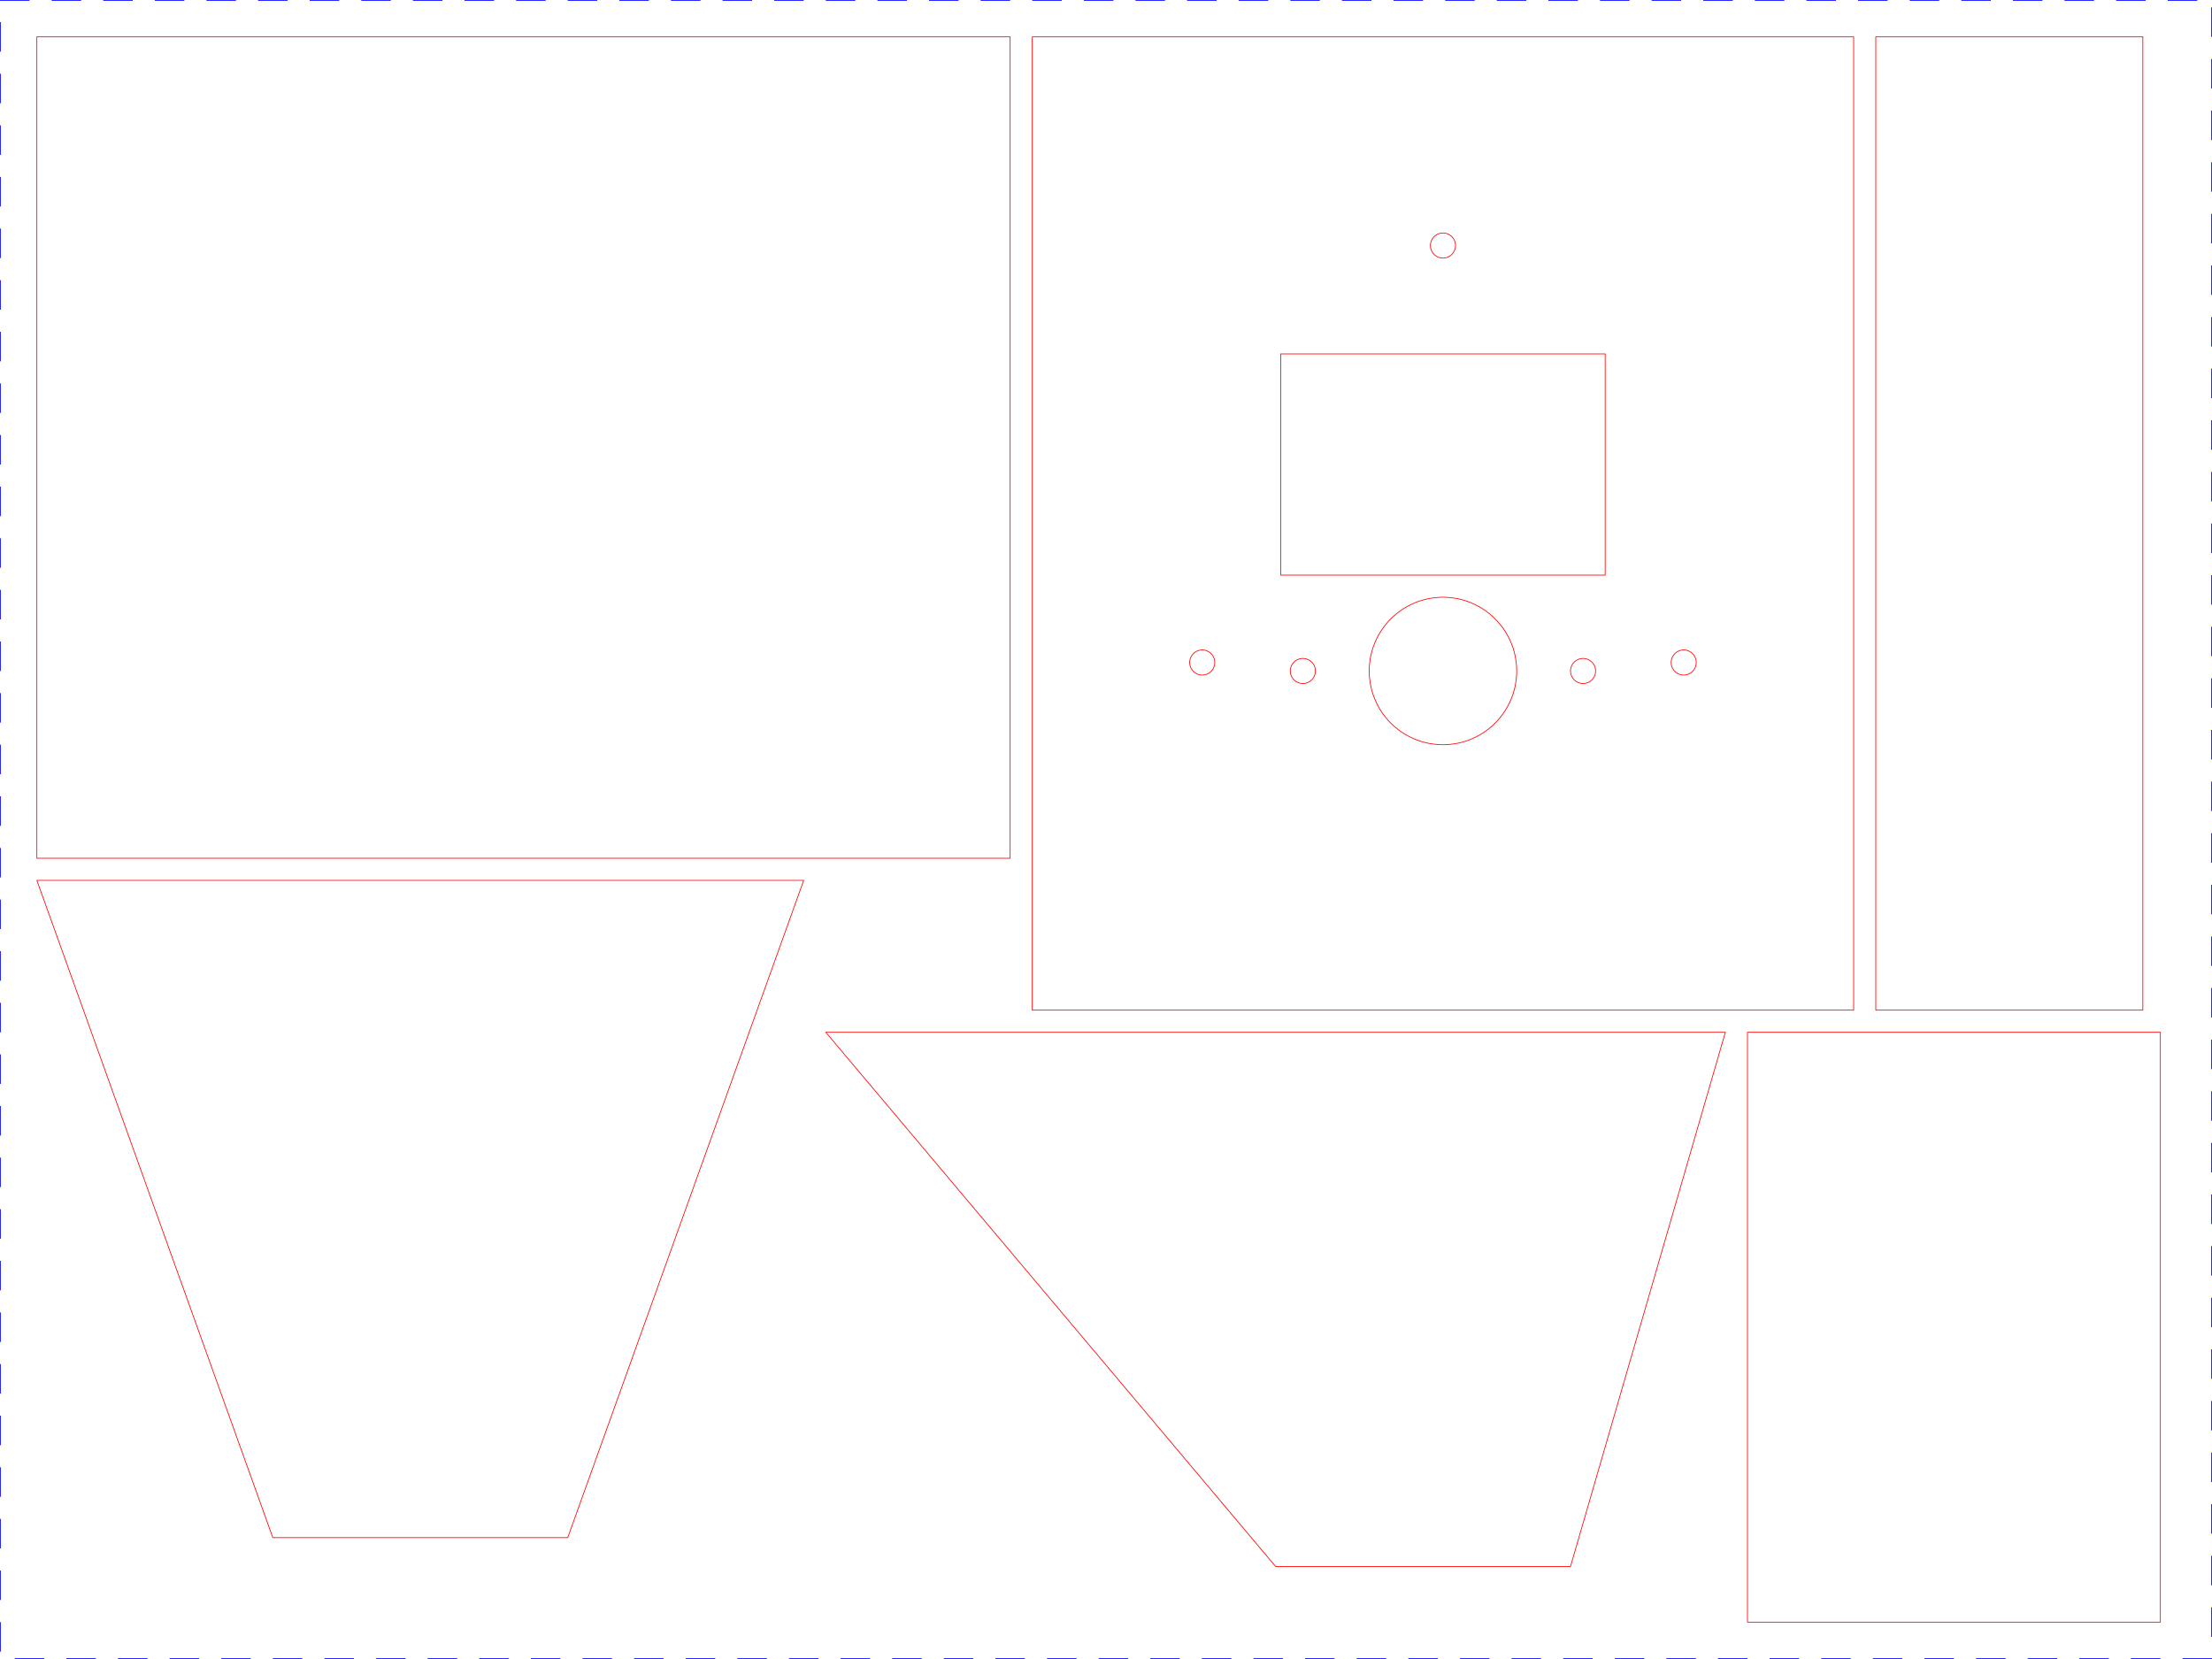
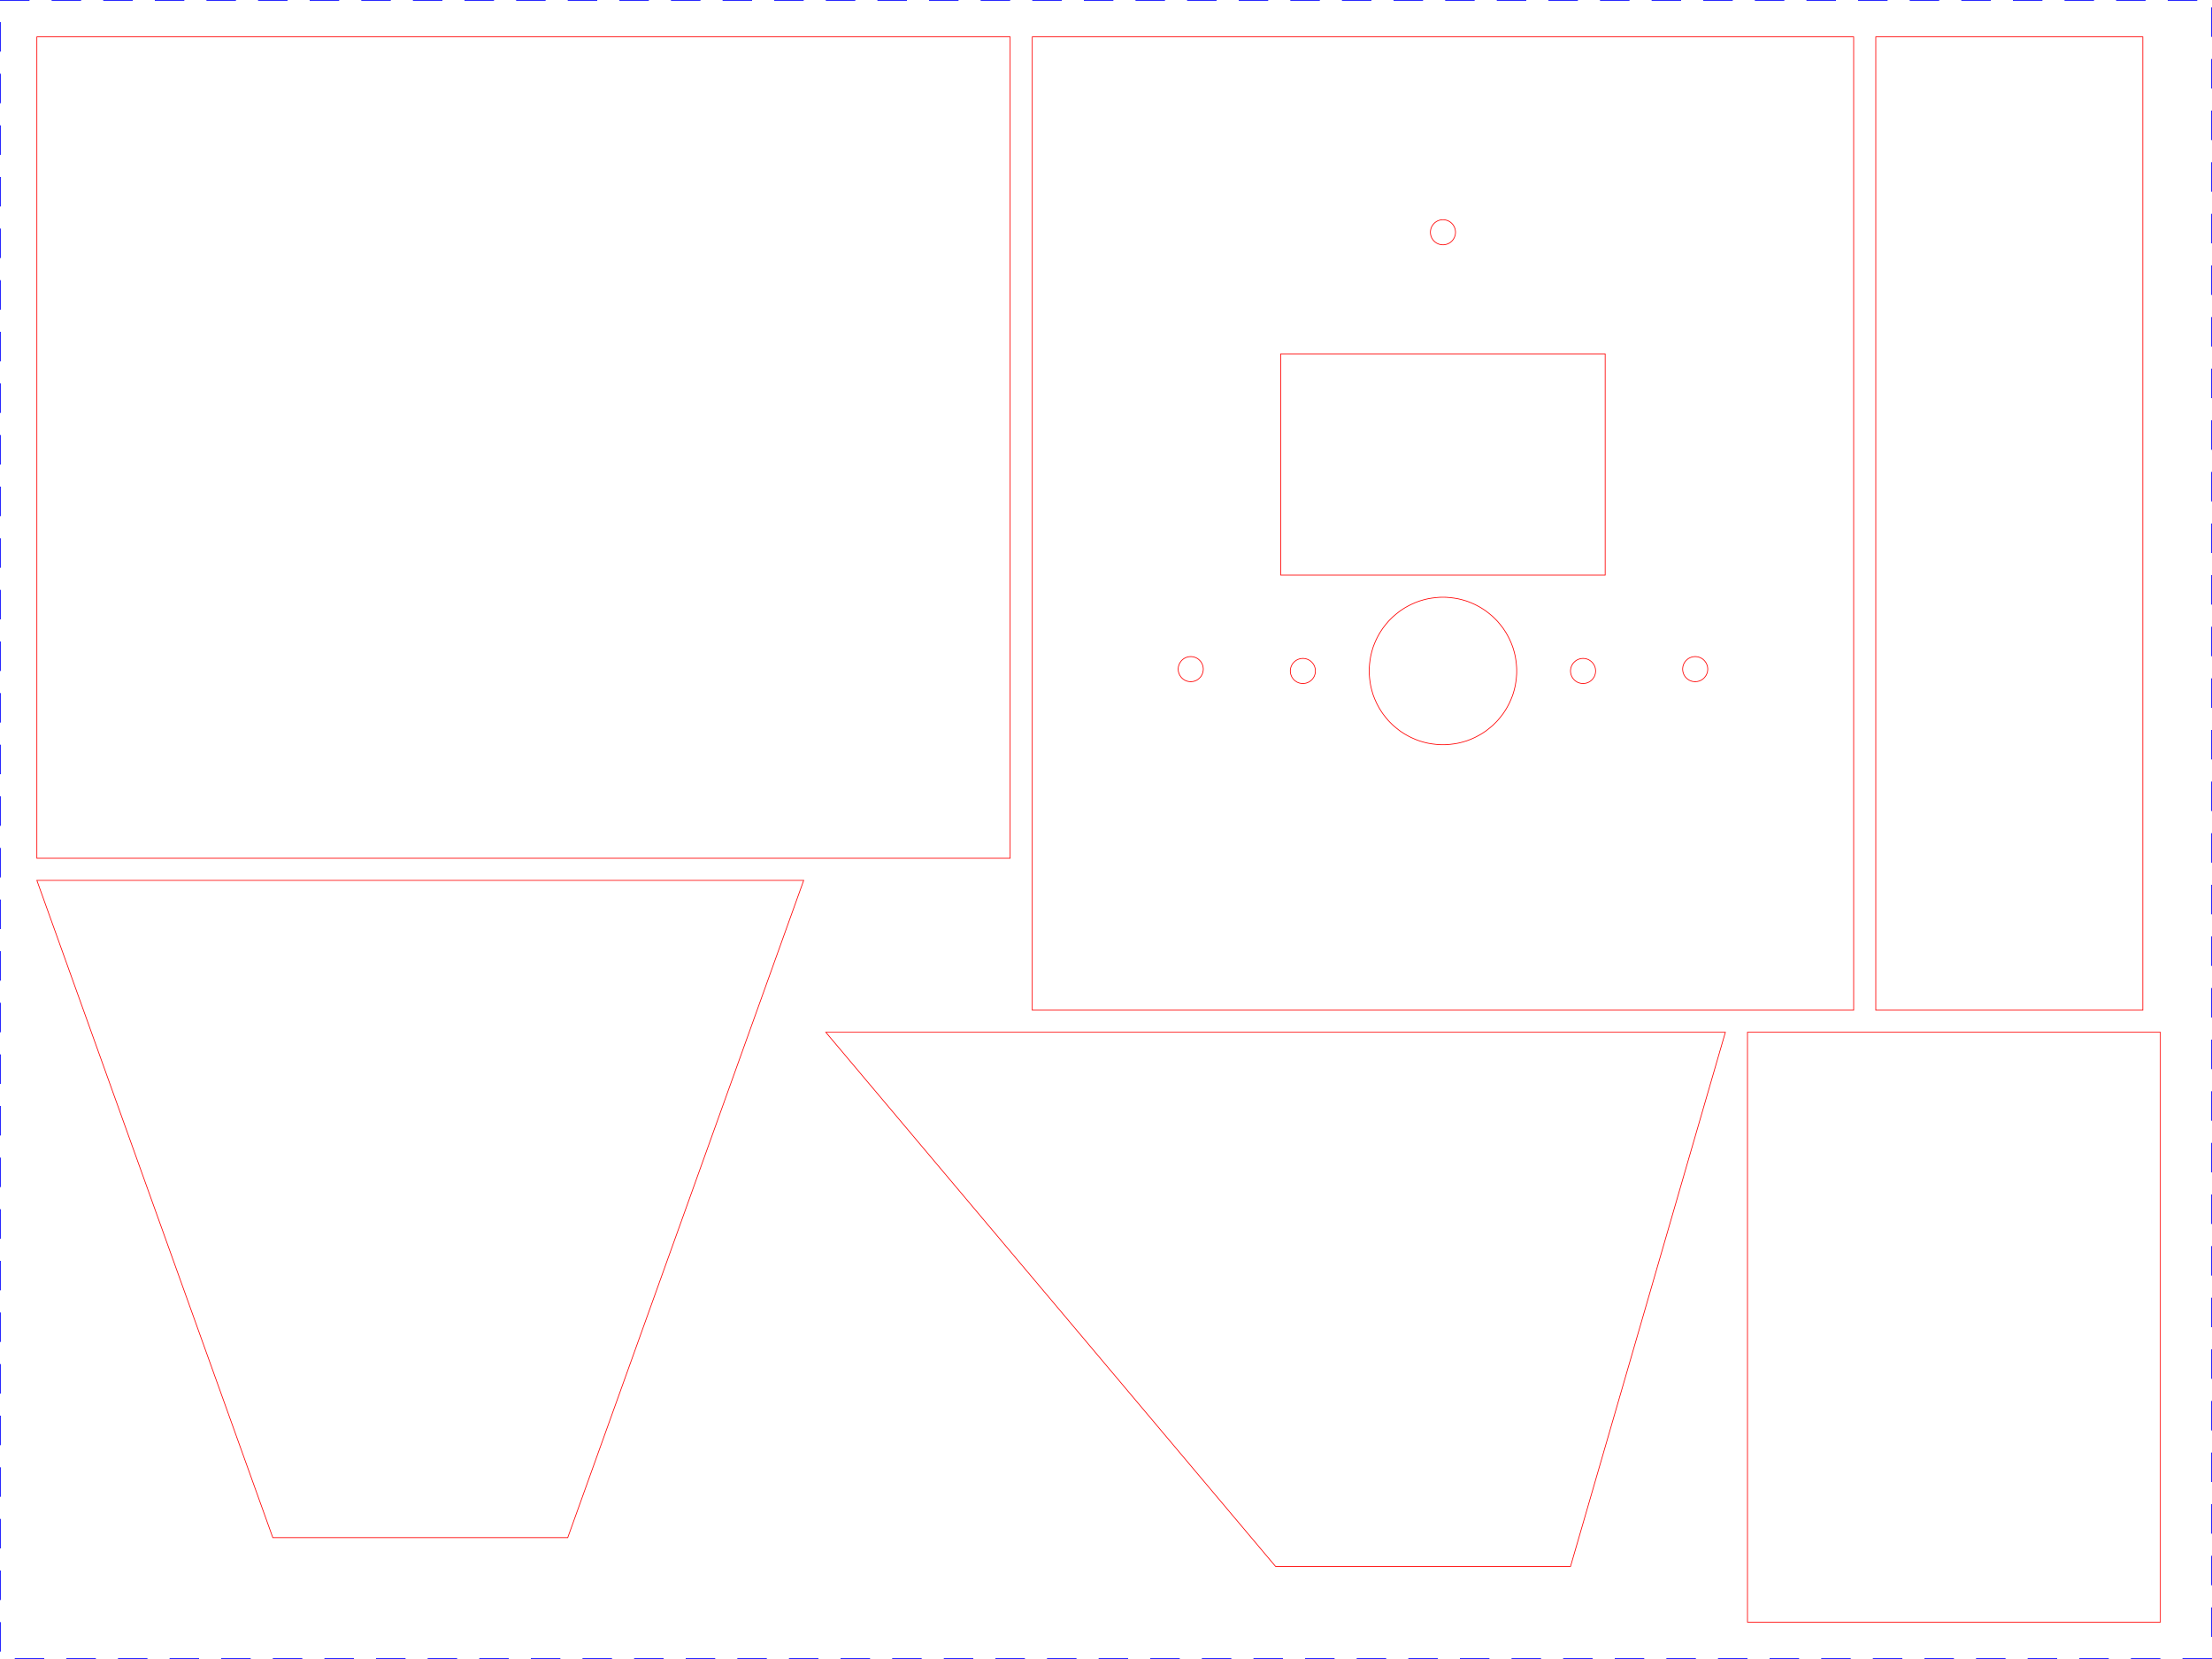
<svg xmlns="http://www.w3.org/2000/svg" width="300mm" height="225mm" viewBox="0 0 300 225">
  <rect x="0" y="0" width="300" height="225" fill="none" stroke="#0000FF" stroke-width="0.2" stroke-dasharray="4 3" />
  <path d="M5.00,116.40 L137.00,116.40 L137.00,5.00 L5.00,5.00 Z" fill="none" stroke="#FF0000" stroke-width="0.1" />
  <path d="M251.40,137.00 L251.40,5.00 L140.00,5.00 L140.00,137.00 Z" fill="none" stroke="#FF0000" stroke-width="0.1" />
  <path d="M205.70,91.00 L205.70,91.25 L205.69,91.49 L205.67,91.74 L205.65,91.98 L205.62,92.22 L205.59,92.47 L205.55,92.71 L205.51,92.95 L205.46,93.19 L205.40,93.43 L205.34,93.67 L205.27,93.90 L205.20,94.14 L205.12,94.37 L205.03,94.60 L204.94,94.83 L204.84,95.05 L204.74,95.28 L204.63,95.50 L204.52,95.71 L204.40,95.93 L204.28,96.14 L204.15,96.35 L204.01,96.56 L203.88,96.76 L203.73,96.96 L203.58,97.15 L203.43,97.34 L203.27,97.53 L203.11,97.72 L202.94,97.90 L202.77,98.07 L202.60,98.24 L202.42,98.41 L202.23,98.57 L202.04,98.73 L201.85,98.88 L201.66,99.03 L201.46,99.18 L201.26,99.31 L201.05,99.45 L200.84,99.58 L200.63,99.70 L200.41,99.82 L200.20,99.93 L199.98,100.04 L199.75,100.14 L199.53,100.24 L199.30,100.33 L199.07,100.42 L198.84,100.50 L198.60,100.57 L198.37,100.64 L198.13,100.70 L197.89,100.76 L197.65,100.81 L197.41,100.85 L197.17,100.89 L196.92,100.92 L196.68,100.95 L196.44,100.97 L196.19,100.99 L195.95,101.00 L195.70,101.00 L195.45,101.00 L195.21,100.99 L194.96,100.97 L194.72,100.95 L194.48,100.92 L194.23,100.89 L193.99,100.85 L193.75,100.81 L193.51,100.76 L193.27,100.70 L193.03,100.64 L192.80,100.57 L192.56,100.50 L192.33,100.42 L192.10,100.33 L191.87,100.24 L191.65,100.14 L191.42,100.04 L191.20,99.93 L190.99,99.82 L190.77,99.70 L190.56,99.58 L190.35,99.45 L190.14,99.31 L189.94,99.18 L189.74,99.03 L189.55,98.88 L189.36,98.73 L189.17,98.57 L188.98,98.41 L188.80,98.24 L188.63,98.07 L188.46,97.90 L188.29,97.72 L188.13,97.53 L187.97,97.34 L187.82,97.15 L187.67,96.96 L187.52,96.76 L187.39,96.56 L187.25,96.35 L187.12,96.14 L187.00,95.93 L186.88,95.71 L186.77,95.50 L186.66,95.28 L186.56,95.05 L186.46,94.83 L186.37,94.60 L186.28,94.37 L186.20,94.14 L186.13,93.90 L186.06,93.67 L186.00,93.43 L185.94,93.19 L185.89,92.95 L185.85,92.71 L185.81,92.47 L185.78,92.22 L185.75,91.98 L185.73,91.74 L185.71,91.49 L185.70,91.25 L185.70,91.00 L185.70,90.75 L185.71,90.51 L185.73,90.26 L185.75,90.02 L185.78,89.78 L185.81,89.53 L185.85,89.29 L185.89,89.05 L185.94,88.81 L186.00,88.57 L186.06,88.33 L186.13,88.10 L186.20,87.86 L186.28,87.63 L186.37,87.40 L186.46,87.17 L186.56,86.95 L186.66,86.72 L186.77,86.50 L186.88,86.29 L187.00,86.07 L187.12,85.86 L187.25,85.65 L187.39,85.44 L187.52,85.24 L187.67,85.04 L187.82,84.85 L187.97,84.66 L188.13,84.47 L188.29,84.28 L188.46,84.10 L188.63,83.93 L188.80,83.76 L188.98,83.59 L189.17,83.43 L189.36,83.27 L189.55,83.12 L189.74,82.97 L189.94,82.82 L190.14,82.69 L190.35,82.55 L190.56,82.42 L190.77,82.30 L190.99,82.18 L191.20,82.07 L191.42,81.96 L191.65,81.86 L191.87,81.76 L192.10,81.67 L192.33,81.58 L192.56,81.50 L192.80,81.43 L193.03,81.36 L193.27,81.30 L193.51,81.24 L193.75,81.19 L193.99,81.15 L194.23,81.11 L194.48,81.08 L194.72,81.05 L194.96,81.03 L195.21,81.01 L195.45,81.00 L195.70,81.00 L195.95,81.00 L196.19,81.01 L196.44,81.03 L196.68,81.05 L196.92,81.08 L197.17,81.11 L197.41,81.15 L197.65,81.19 L197.89,81.24 L198.13,81.30 L198.37,81.36 L198.60,81.43 L198.84,81.50 L199.07,81.58 L199.30,81.67 L199.53,81.76 L199.75,81.86 L199.98,81.96 L200.20,82.07 L200.41,82.18 L200.63,82.30 L200.84,82.42 L201.05,82.55 L201.26,82.69 L201.46,82.82 L201.66,82.97 L201.85,83.12 L202.04,83.27 L202.23,83.43 L202.42,83.59 L202.60,83.76 L202.77,83.93 L202.94,84.10 L203.11,84.28 L203.27,84.47 L203.43,84.66 L203.58,84.85 L203.73,85.04 L203.88,85.24 L204.01,85.44 L204.15,85.65 L204.28,85.86 L204.40,86.07 L204.52,86.29 L204.63,86.50 L204.74,86.72 L204.84,86.95 L204.94,87.17 L205.03,87.40 L205.12,87.63 L205.20,87.86 L205.27,88.10 L205.34,88.33 L205.40,88.57 L205.46,88.81 L205.51,89.05 L205.55,89.29 L205.59,89.53 L205.62,89.78 L205.65,90.02 L205.67,90.26 L205.69,90.51 L205.70,90.75 Z" fill="none" stroke="#FF0000" stroke-width="0.1" />
  <path d="M217.70,78.00 L217.70,48.00 L173.70,48.00 L173.70,78.00 Z" fill="none" stroke="#FF0000" stroke-width="0.1" />
  <path d="M178.40,91.00 L178.40,91.08 L178.39,91.17 L178.38,91.25 L178.37,91.33 L178.35,91.41 L178.33,91.49 L178.30,91.57 L178.27,91.65 L178.24,91.73 L178.20,91.80 L178.16,91.87 L178.11,91.94 L178.07,92.01 L178.01,92.08 L177.96,92.14 L177.90,92.20 L177.84,92.26 L177.78,92.31 L177.71,92.37 L177.64,92.41 L177.57,92.46 L177.50,92.50 L177.43,92.54 L177.35,92.57 L177.27,92.60 L177.19,92.63 L177.11,92.65 L177.03,92.67 L176.95,92.68 L176.87,92.69 L176.78,92.70 L176.70,92.70 L176.62,92.70 L176.53,92.69 L176.45,92.68 L176.37,92.67 L176.29,92.65 L176.21,92.63 L176.13,92.60 L176.05,92.57 L175.97,92.54 L175.90,92.50 L175.83,92.46 L175.76,92.41 L175.69,92.37 L175.62,92.31 L175.56,92.26 L175.50,92.20 L175.44,92.14 L175.39,92.08 L175.33,92.01 L175.29,91.94 L175.24,91.87 L175.20,91.80 L175.16,91.73 L175.13,91.65 L175.10,91.57 L175.07,91.49 L175.05,91.41 L175.03,91.33 L175.02,91.25 L175.01,91.17 L175.00,91.08 L175.00,91.00 L175.00,90.92 L175.01,90.83 L175.02,90.75 L175.03,90.67 L175.05,90.59 L175.07,90.51 L175.10,90.43 L175.13,90.35 L175.16,90.27 L175.20,90.20 L175.24,90.13 L175.29,90.06 L175.33,89.99 L175.39,89.92 L175.44,89.86 L175.50,89.80 L175.56,89.74 L175.62,89.69 L175.69,89.63 L175.76,89.59 L175.83,89.54 L175.90,89.50 L175.97,89.46 L176.05,89.43 L176.13,89.40 L176.21,89.37 L176.29,89.35 L176.37,89.33 L176.45,89.32 L176.53,89.31 L176.62,89.30 L176.70,89.30 L176.78,89.30 L176.87,89.31 L176.95,89.32 L177.03,89.33 L177.11,89.35 L177.19,89.37 L177.27,89.40 L177.35,89.43 L177.43,89.46 L177.50,89.50 L177.57,89.54 L177.64,89.59 L177.71,89.63 L177.78,89.69 L177.84,89.74 L177.90,89.80 L177.96,89.86 L178.01,89.92 L178.07,89.99 L178.11,90.06 L178.16,90.13 L178.20,90.20 L178.24,90.27 L178.27,90.35 L178.30,90.43 L178.33,90.51 L178.35,90.59 L178.37,90.67 L178.38,90.75 L178.39,90.83 L178.40,90.92 Z" fill="none" stroke="#FF0000" stroke-width="0.1" />
  <path d="M216.40,91.00 L216.40,91.08 L216.39,91.17 L216.38,91.25 L216.37,91.33 L216.35,91.41 L216.33,91.49 L216.30,91.57 L216.27,91.65 L216.24,91.73 L216.20,91.80 L216.16,91.87 L216.11,91.94 L216.07,92.01 L216.01,92.08 L215.96,92.14 L215.90,92.20 L215.84,92.26 L215.78,92.31 L215.71,92.37 L215.64,92.41 L215.57,92.46 L215.50,92.50 L215.43,92.54 L215.35,92.57 L215.27,92.60 L215.19,92.63 L215.11,92.65 L215.03,92.67 L214.95,92.68 L214.87,92.69 L214.78,92.70 L214.70,92.70 L214.62,92.70 L214.53,92.69 L214.45,92.68 L214.37,92.67 L214.29,92.65 L214.21,92.63 L214.13,92.60 L214.05,92.57 L213.97,92.54 L213.90,92.50 L213.83,92.46 L213.76,92.41 L213.69,92.37 L213.62,92.31 L213.56,92.26 L213.50,92.20 L213.44,92.14 L213.39,92.08 L213.33,92.01 L213.29,91.94 L213.24,91.87 L213.20,91.80 L213.16,91.73 L213.13,91.65 L213.10,91.57 L213.07,91.49 L213.05,91.41 L213.03,91.33 L213.02,91.25 L213.01,91.17 L213.00,91.08 L213.00,91.00 L213.00,90.92 L213.01,90.83 L213.02,90.75 L213.03,90.67 L213.05,90.59 L213.07,90.51 L213.10,90.43 L213.13,90.35 L213.16,90.27 L213.20,90.20 L213.24,90.13 L213.29,90.06 L213.33,89.99 L213.39,89.92 L213.44,89.86 L213.50,89.80 L213.56,89.74 L213.62,89.69 L213.69,89.63 L213.76,89.59 L213.83,89.54 L213.90,89.50 L213.97,89.46 L214.05,89.43 L214.13,89.40 L214.21,89.37 L214.29,89.35 L214.37,89.33 L214.45,89.32 L214.53,89.31 L214.62,89.30 L214.70,89.30 L214.78,89.30 L214.87,89.31 L214.95,89.32 L215.03,89.33 L215.11,89.35 L215.19,89.37 L215.27,89.40 L215.35,89.43 L215.43,89.46 L215.50,89.50 L215.57,89.54 L215.64,89.59 L215.71,89.63 L215.78,89.69 L215.84,89.74 L215.90,89.80 L215.96,89.86 L216.01,89.92 L216.07,89.99 L216.11,90.06 L216.16,90.13 L216.20,90.20 L216.24,90.27 L216.27,90.35 L216.30,90.43 L216.33,90.51 L216.35,90.59 L216.37,90.67 L216.38,90.75 L216.39,90.83 L216.40,90.92 Z" fill="none" stroke="#FF0000" stroke-width="0.1" />
-   <path d="M164.75,89.85 L164.75,89.93 L164.74,90.02 L164.73,90.10 L164.72,90.18 L164.70,90.26 L164.68,90.34 L164.65,90.42 L164.62,90.50 L164.59,90.58 L164.55,90.65 L164.51,90.72 L164.46,90.79 L164.42,90.86 L164.36,90.93 L164.31,90.99 L164.25,91.05 L164.19,91.11 L164.13,91.16 L164.06,91.22 L164.00,91.26 L163.92,91.31 L163.85,91.35 L163.78,91.39 L163.70,91.42 L163.62,91.45 L163.54,91.48 L163.46,91.50 L163.38,91.52 L163.30,91.53 L163.22,91.54 L163.13,91.55 L163.05,91.55 L162.97,91.55 L162.88,91.54 L162.80,91.53 L162.72,91.52 L162.64,91.50 L162.56,91.48 L162.48,91.45 L162.40,91.42 L162.32,91.39 L162.25,91.35 L162.18,91.31 L162.11,91.26 L162.04,91.22 L161.97,91.16 L161.91,91.11 L161.85,91.05 L161.79,90.99 L161.74,90.93 L161.69,90.86 L161.64,90.79 L161.59,90.72 L161.55,90.65 L161.51,90.58 L161.48,90.50 L161.45,90.42 L161.42,90.34 L161.40,90.26 L161.38,90.18 L161.37,90.10 L161.36,90.02 L161.35,89.93 L161.35,89.85 L161.35,89.77 L161.36,89.68 L161.37,89.60 L161.38,89.52 L161.40,89.44 L161.42,89.36 L161.45,89.28 L161.48,89.20 L161.51,89.12 L161.55,89.05 L161.59,88.98 L161.64,88.91 L161.69,88.84 L161.74,88.77 L161.79,88.71 L161.85,88.65 L161.91,88.59 L161.97,88.54 L162.04,88.48 L162.11,88.44 L162.18,88.39 L162.25,88.35 L162.32,88.31 L162.40,88.28 L162.48,88.25 L162.56,88.22 L162.64,88.20 L162.72,88.18 L162.80,88.17 L162.88,88.16 L162.97,88.15 L163.05,88.15 L163.13,88.15 L163.22,88.16 L163.30,88.17 L163.38,88.18 L163.46,88.20 L163.54,88.22 L163.62,88.25 L163.70,88.28 L163.78,88.31 L163.85,88.35 L163.92,88.39 L164.00,88.44 L164.06,88.48 L164.13,88.54 L164.19,88.59 L164.25,88.65 L164.31,88.71 L164.36,88.77 L164.42,88.84 L164.46,88.91 L164.51,88.98 L164.55,89.05 L164.59,89.12 L164.62,89.20 L164.65,89.28 L164.68,89.36 L164.70,89.44 L164.72,89.52 L164.73,89.60 L164.74,89.68 L164.75,89.77 Z" fill="none" stroke="#FF0000" stroke-width="0.1" />
-   <path d="M230.05,89.85 L230.05,89.93 L230.04,90.02 L230.03,90.10 L230.02,90.18 L230.00,90.26 L229.98,90.34 L229.95,90.42 L229.92,90.50 L229.89,90.58 L229.85,90.65 L229.81,90.72 L229.76,90.79 L229.71,90.86 L229.66,90.93 L229.61,90.99 L229.55,91.05 L229.49,91.11 L229.43,91.16 L229.36,91.22 L229.29,91.26 L229.22,91.31 L229.15,91.35 L229.08,91.39 L229.00,91.42 L228.92,91.45 L228.84,91.48 L228.76,91.50 L228.68,91.52 L228.60,91.53 L228.52,91.54 L228.43,91.55 L228.35,91.55 L228.27,91.55 L228.18,91.54 L228.10,91.53 L228.02,91.52 L227.94,91.50 L227.86,91.48 L227.78,91.45 L227.70,91.42 L227.62,91.39 L227.55,91.35 L227.48,91.31 L227.40,91.26 L227.34,91.22 L227.27,91.16 L227.21,91.11 L227.15,91.05 L227.09,90.99 L227.04,90.93 L226.98,90.86 L226.94,90.79 L226.89,90.72 L226.85,90.65 L226.81,90.58 L226.78,90.50 L226.75,90.42 L226.72,90.34 L226.70,90.26 L226.68,90.18 L226.67,90.10 L226.66,90.02 L226.65,89.93 L226.65,89.85 L226.65,89.77 L226.66,89.68 L226.67,89.60 L226.68,89.52 L226.70,89.44 L226.72,89.36 L226.75,89.28 L226.78,89.20 L226.81,89.12 L226.85,89.05 L226.89,88.98 L226.94,88.91 L226.98,88.84 L227.04,88.77 L227.09,88.71 L227.15,88.65 L227.21,88.59 L227.27,88.54 L227.34,88.48 L227.40,88.44 L227.48,88.39 L227.55,88.35 L227.62,88.31 L227.70,88.28 L227.78,88.25 L227.86,88.22 L227.94,88.20 L228.02,88.18 L228.10,88.17 L228.18,88.16 L228.27,88.15 L228.35,88.15 L228.43,88.15 L228.52,88.16 L228.60,88.17 L228.68,88.18 L228.76,88.20 L228.84,88.22 L228.92,88.25 L229.00,88.28 L229.08,88.31 L229.15,88.35 L229.22,88.39 L229.29,88.44 L229.36,88.48 L229.43,88.54 L229.49,88.59 L229.55,88.65 L229.61,88.71 L229.66,88.77 L229.71,88.84 L229.76,88.91 L229.81,88.98 L229.85,89.05 L229.89,89.12 L229.92,89.20 L229.95,89.28 L229.98,89.36 L230.00,89.44 L230.02,89.52 L230.03,89.60 L230.04,89.68 L230.05,89.77 Z" fill="none" stroke="#FF0000" stroke-width="0.1" />
-   <path d="M197.40,33.30 L197.40,33.38 L197.39,33.47 L197.38,33.55 L197.37,33.63 L197.35,33.71 L197.33,33.79 L197.30,33.87 L197.27,33.95 L197.24,34.03 L197.20,34.10 L197.16,34.17 L197.11,34.24 L197.07,34.31 L197.01,34.38 L196.96,34.44 L196.90,34.50 L196.84,34.56 L196.78,34.61 L196.71,34.67 L196.64,34.71 L196.57,34.76 L196.50,34.80 L196.43,34.84 L196.35,34.87 L196.27,34.90 L196.19,34.93 L196.11,34.95 L196.03,34.97 L195.95,34.98 L195.87,34.99 L195.78,35.00 L195.70,35.00 L195.62,35.00 L195.53,34.99 L195.45,34.98 L195.37,34.97 L195.29,34.95 L195.21,34.93 L195.13,34.90 L195.05,34.87 L194.97,34.84 L194.90,34.80 L194.83,34.76 L194.76,34.71 L194.69,34.67 L194.62,34.61 L194.56,34.56 L194.50,34.50 L194.44,34.44 L194.39,34.38 L194.33,34.31 L194.29,34.24 L194.24,34.17 L194.20,34.10 L194.16,34.03 L194.13,33.95 L194.10,33.87 L194.07,33.79 L194.05,33.71 L194.03,33.63 L194.02,33.55 L194.01,33.47 L194.00,33.38 L194.00,33.30 L194.00,33.22 L194.01,33.13 L194.02,33.05 L194.03,32.97 L194.05,32.89 L194.07,32.81 L194.10,32.73 L194.13,32.65 L194.16,32.57 L194.20,32.50 L194.24,32.43 L194.29,32.36 L194.33,32.29 L194.39,32.22 L194.44,32.16 L194.50,32.10 L194.56,32.04 L194.62,31.99 L194.69,31.93 L194.76,31.89 L194.83,31.84 L194.90,31.80 L194.97,31.76 L195.05,31.73 L195.13,31.70 L195.21,31.67 L195.29,31.65 L195.37,31.63 L195.45,31.62 L195.53,31.61 L195.62,31.60 L195.70,31.60 L195.78,31.60 L195.87,31.61 L195.95,31.62 L196.03,31.63 L196.11,31.65 L196.19,31.67 L196.27,31.70 L196.35,31.73 L196.43,31.76 L196.50,31.80 L196.57,31.84 L196.64,31.89 L196.71,31.93 L196.78,31.99 L196.84,32.04 L196.90,32.10 L196.96,32.16 L197.01,32.22 L197.07,32.29 L197.11,32.36 L197.16,32.43 L197.20,32.50 L197.24,32.57 L197.27,32.65 L197.30,32.73 L197.33,32.81 L197.35,32.89 L197.37,32.97 L197.38,33.05 L197.39,33.13 L197.40,33.22 Z" fill="none" stroke="#FF0000" stroke-width="0.1" />
+   <path d="M163.19,90.75 L163.19,90.83 L163.18,90.92 L163.17,91.00 L163.16,91.08 L163.14,91.16 L163.12,91.24 L163.09,91.32 L163.06,91.40 L163.03,91.48 L162.99,91.55 L162.95,91.62 L162.91,91.69 L162.86,91.76 L162.81,91.83 L162.75,91.89 L162.69,91.95 L162.63,92.01 L162.57,92.06 L162.50,92.12 L162.44,92.16 L162.37,92.21 L162.29,92.25 L162.22,92.29 L162.14,92.32 L162.06,92.35 L161.99,92.38 L161.91,92.40 L161.82,92.42 L161.74,92.43 L161.66,92.44 L161.58,92.45 L161.49,92.45 L161.41,92.45 L161.33,92.44 L161.24,92.43 L161.16,92.42 L161.08,92.40 L161.00,92.38 L160.92,92.35 L160.84,92.32 L160.77,92.29 L160.69,92.25 L160.62,92.21 L160.55,92.16 L160.48,92.12 L160.41,92.06 L160.35,92.01 L160.29,91.95 L160.23,91.89 L160.18,91.83 L160.13,91.76 L160.08,91.69 L160.03,91.62 L159.99,91.55 L159.96,91.48 L159.92,91.40 L159.89,91.32 L159.87,91.24 L159.84,91.16 L159.82,91.08 L159.81,91.00 L159.80,90.92 L159.79,90.83 L159.79,90.75 L159.79,90.67 L159.80,90.58 L159.81,90.50 L159.82,90.42 L159.84,90.34 L159.87,90.26 L159.89,90.18 L159.92,90.10 L159.96,90.02 L159.99,89.95 L160.03,89.88 L160.08,89.81 L160.13,89.74 L160.18,89.67 L160.23,89.61 L160.29,89.55 L160.35,89.49 L160.41,89.44 L160.48,89.38 L160.55,89.34 L160.62,89.29 L160.69,89.25 L160.77,89.21 L160.84,89.18 L160.92,89.15 L161.00,89.12 L161.08,89.10 L161.16,89.08 L161.24,89.07 L161.33,89.06 L161.41,89.05 L161.49,89.05 L161.58,89.05 L161.66,89.06 L161.74,89.07 L161.82,89.08 L161.91,89.10 L161.99,89.12 L162.06,89.15 L162.14,89.18 L162.22,89.21 L162.29,89.25 L162.37,89.29 L162.44,89.34 L162.50,89.38 L162.57,89.44 L162.63,89.49 L162.69,89.55 L162.75,89.61 L162.81,89.67 L162.86,89.74 L162.91,89.81 L162.95,89.88 L162.99,89.95 L163.03,90.02 L163.06,90.10 L163.09,90.18 L163.12,90.26 L163.14,90.34 L163.16,90.42 L163.17,90.50 L163.18,90.58 L163.19,90.67 Z" fill="none" stroke="#FF0000" stroke-width="0.1" />
+   <path d="M231.61,90.75 L231.61,90.83 L231.60,90.92 L231.59,91.00 L231.58,91.08 L231.56,91.16 L231.53,91.24 L231.51,91.32 L231.48,91.40 L231.44,91.48 L231.41,91.55 L231.37,91.62 L231.32,91.69 L231.27,91.76 L231.22,91.83 L231.17,91.89 L231.11,91.95 L231.05,92.01 L230.99,92.06 L230.92,92.12 L230.85,92.16 L230.78,92.21 L230.71,92.25 L230.63,92.29 L230.56,92.32 L230.48,92.35 L230.40,92.38 L230.32,92.40 L230.24,92.42 L230.16,92.43 L230.07,92.44 L229.99,92.45 L229.91,92.45 L229.82,92.45 L229.74,92.44 L229.66,92.43 L229.58,92.42 L229.49,92.40 L229.41,92.38 L229.34,92.35 L229.26,92.32 L229.18,92.29 L229.11,92.25 L229.03,92.21 L228.96,92.16 L228.90,92.12 L228.83,92.06 L228.77,92.01 L228.71,91.95 L228.65,91.89 L228.59,91.83 L228.54,91.76 L228.49,91.69 L228.45,91.62 L228.41,91.55 L228.37,91.48 L228.34,91.40 L228.31,91.32 L228.28,91.24 L228.26,91.16 L228.24,91.08 L228.23,91.00 L228.22,90.92 L228.21,90.83 L228.21,90.75 L228.21,90.67 L228.22,90.58 L228.23,90.50 L228.24,90.42 L228.26,90.34 L228.28,90.26 L228.31,90.18 L228.34,90.10 L228.37,90.02 L228.41,89.95 L228.45,89.88 L228.49,89.81 L228.54,89.74 L228.59,89.67 L228.65,89.61 L228.71,89.55 L228.77,89.49 L228.83,89.44 L228.90,89.38 L228.96,89.34 L229.03,89.29 L229.11,89.25 L229.18,89.21 L229.26,89.18 L229.34,89.15 L229.41,89.12 L229.49,89.10 L229.58,89.08 L229.66,89.07 L229.74,89.06 L229.82,89.05 L229.91,89.05 L229.99,89.05 L230.07,89.06 L230.16,89.07 L230.24,89.08 L230.32,89.10 L230.40,89.12 L230.48,89.15 L230.56,89.18 L230.63,89.21 L230.71,89.25 L230.78,89.29 L230.85,89.34 L230.92,89.38 L230.99,89.44 L231.05,89.49 L231.11,89.55 L231.17,89.61 L231.22,89.67 L231.27,89.74 L231.32,89.81 L231.37,89.88 L231.41,89.95 L231.44,90.02 L231.48,90.10 L231.51,90.18 L231.53,90.26 L231.56,90.34 L231.58,90.42 L231.59,90.50 L231.60,90.58 L231.61,90.67 Z" fill="none" stroke="#FF0000" stroke-width="0.1" />
+   <path d="M197.40,31.50 L197.40,31.58 L197.39,31.67 L197.38,31.75 L197.37,31.83 L197.35,31.91 L197.33,31.99 L197.30,32.07 L197.27,32.15 L197.24,32.23 L197.20,32.30 L197.16,32.37 L197.11,32.44 L197.07,32.51 L197.01,32.58 L196.96,32.64 L196.90,32.70 L196.84,32.76 L196.78,32.81 L196.71,32.87 L196.64,32.91 L196.57,32.96 L196.50,33.00 L196.43,33.04 L196.35,33.07 L196.27,33.10 L196.19,33.13 L196.11,33.15 L196.03,33.17 L195.95,33.18 L195.87,33.19 L195.78,33.20 L195.70,33.20 L195.62,33.20 L195.53,33.19 L195.45,33.18 L195.37,33.17 L195.29,33.15 L195.21,33.13 L195.13,33.10 L195.05,33.07 L194.97,33.04 L194.90,33.00 L194.83,32.96 L194.76,32.91 L194.69,32.87 L194.62,32.81 L194.56,32.76 L194.50,32.70 L194.44,32.64 L194.39,32.58 L194.33,32.51 L194.29,32.44 L194.24,32.37 L194.20,32.30 L194.16,32.23 L194.13,32.15 L194.10,32.07 L194.07,31.99 L194.05,31.91 L194.03,31.83 L194.02,31.75 L194.01,31.67 L194.00,31.58 L194.00,31.50 L194.00,31.42 L194.01,31.33 L194.02,31.25 L194.03,31.17 L194.05,31.09 L194.07,31.01 L194.10,30.93 L194.13,30.85 L194.16,30.77 L194.20,30.70 L194.24,30.63 L194.29,30.56 L194.33,30.49 L194.39,30.42 L194.44,30.36 L194.50,30.30 L194.56,30.24 L194.62,30.19 L194.69,30.13 L194.76,30.09 L194.83,30.04 L194.90,30.00 L194.97,29.96 L195.05,29.93 L195.13,29.90 L195.21,29.87 L195.29,29.85 L195.37,29.83 L195.45,29.82 L195.53,29.81 L195.62,29.80 L195.70,29.80 L195.78,29.80 L195.87,29.81 L195.95,29.82 L196.03,29.83 L196.11,29.85 L196.19,29.87 L196.27,29.90 L196.35,29.93 L196.43,29.96 L196.50,30.00 L196.57,30.04 L196.64,30.09 L196.71,30.13 L196.78,30.19 L196.84,30.24 L196.90,30.30 L196.96,30.36 L197.01,30.42 L197.07,30.49 L197.11,30.56 L197.16,30.63 L197.20,30.70 L197.24,30.77 L197.27,30.85 L197.30,30.93 L197.33,31.01 L197.35,31.09 L197.37,31.17 L197.38,31.25 L197.39,31.33 L197.40,31.42 Z" fill="none" stroke="#FF0000" stroke-width="0.1" />
  <path d="M5.00,119.40 L109.00,119.40 L77.00,208.54 L37.00,208.54 Z" fill="none" stroke="#FF0000" stroke-width="0.1" />
  <path d="M112.00,140.00 L234.00,140.00 L213.00,212.45 L173.00,212.45 Z" fill="none" stroke="#FF0000" stroke-width="0.1" />
  <path d="M237.00,220.00 L293.00,220.00 L293.00,140.00 L237.00,140.00 Z" fill="none" stroke="#FF0000" stroke-width="0.1" />
  <path d="M290.62,137.00 L290.62,5.00 L254.40,5.00 L254.40,137.00 Z" fill="none" stroke="#FF0000" stroke-width="0.1" />
</svg>
